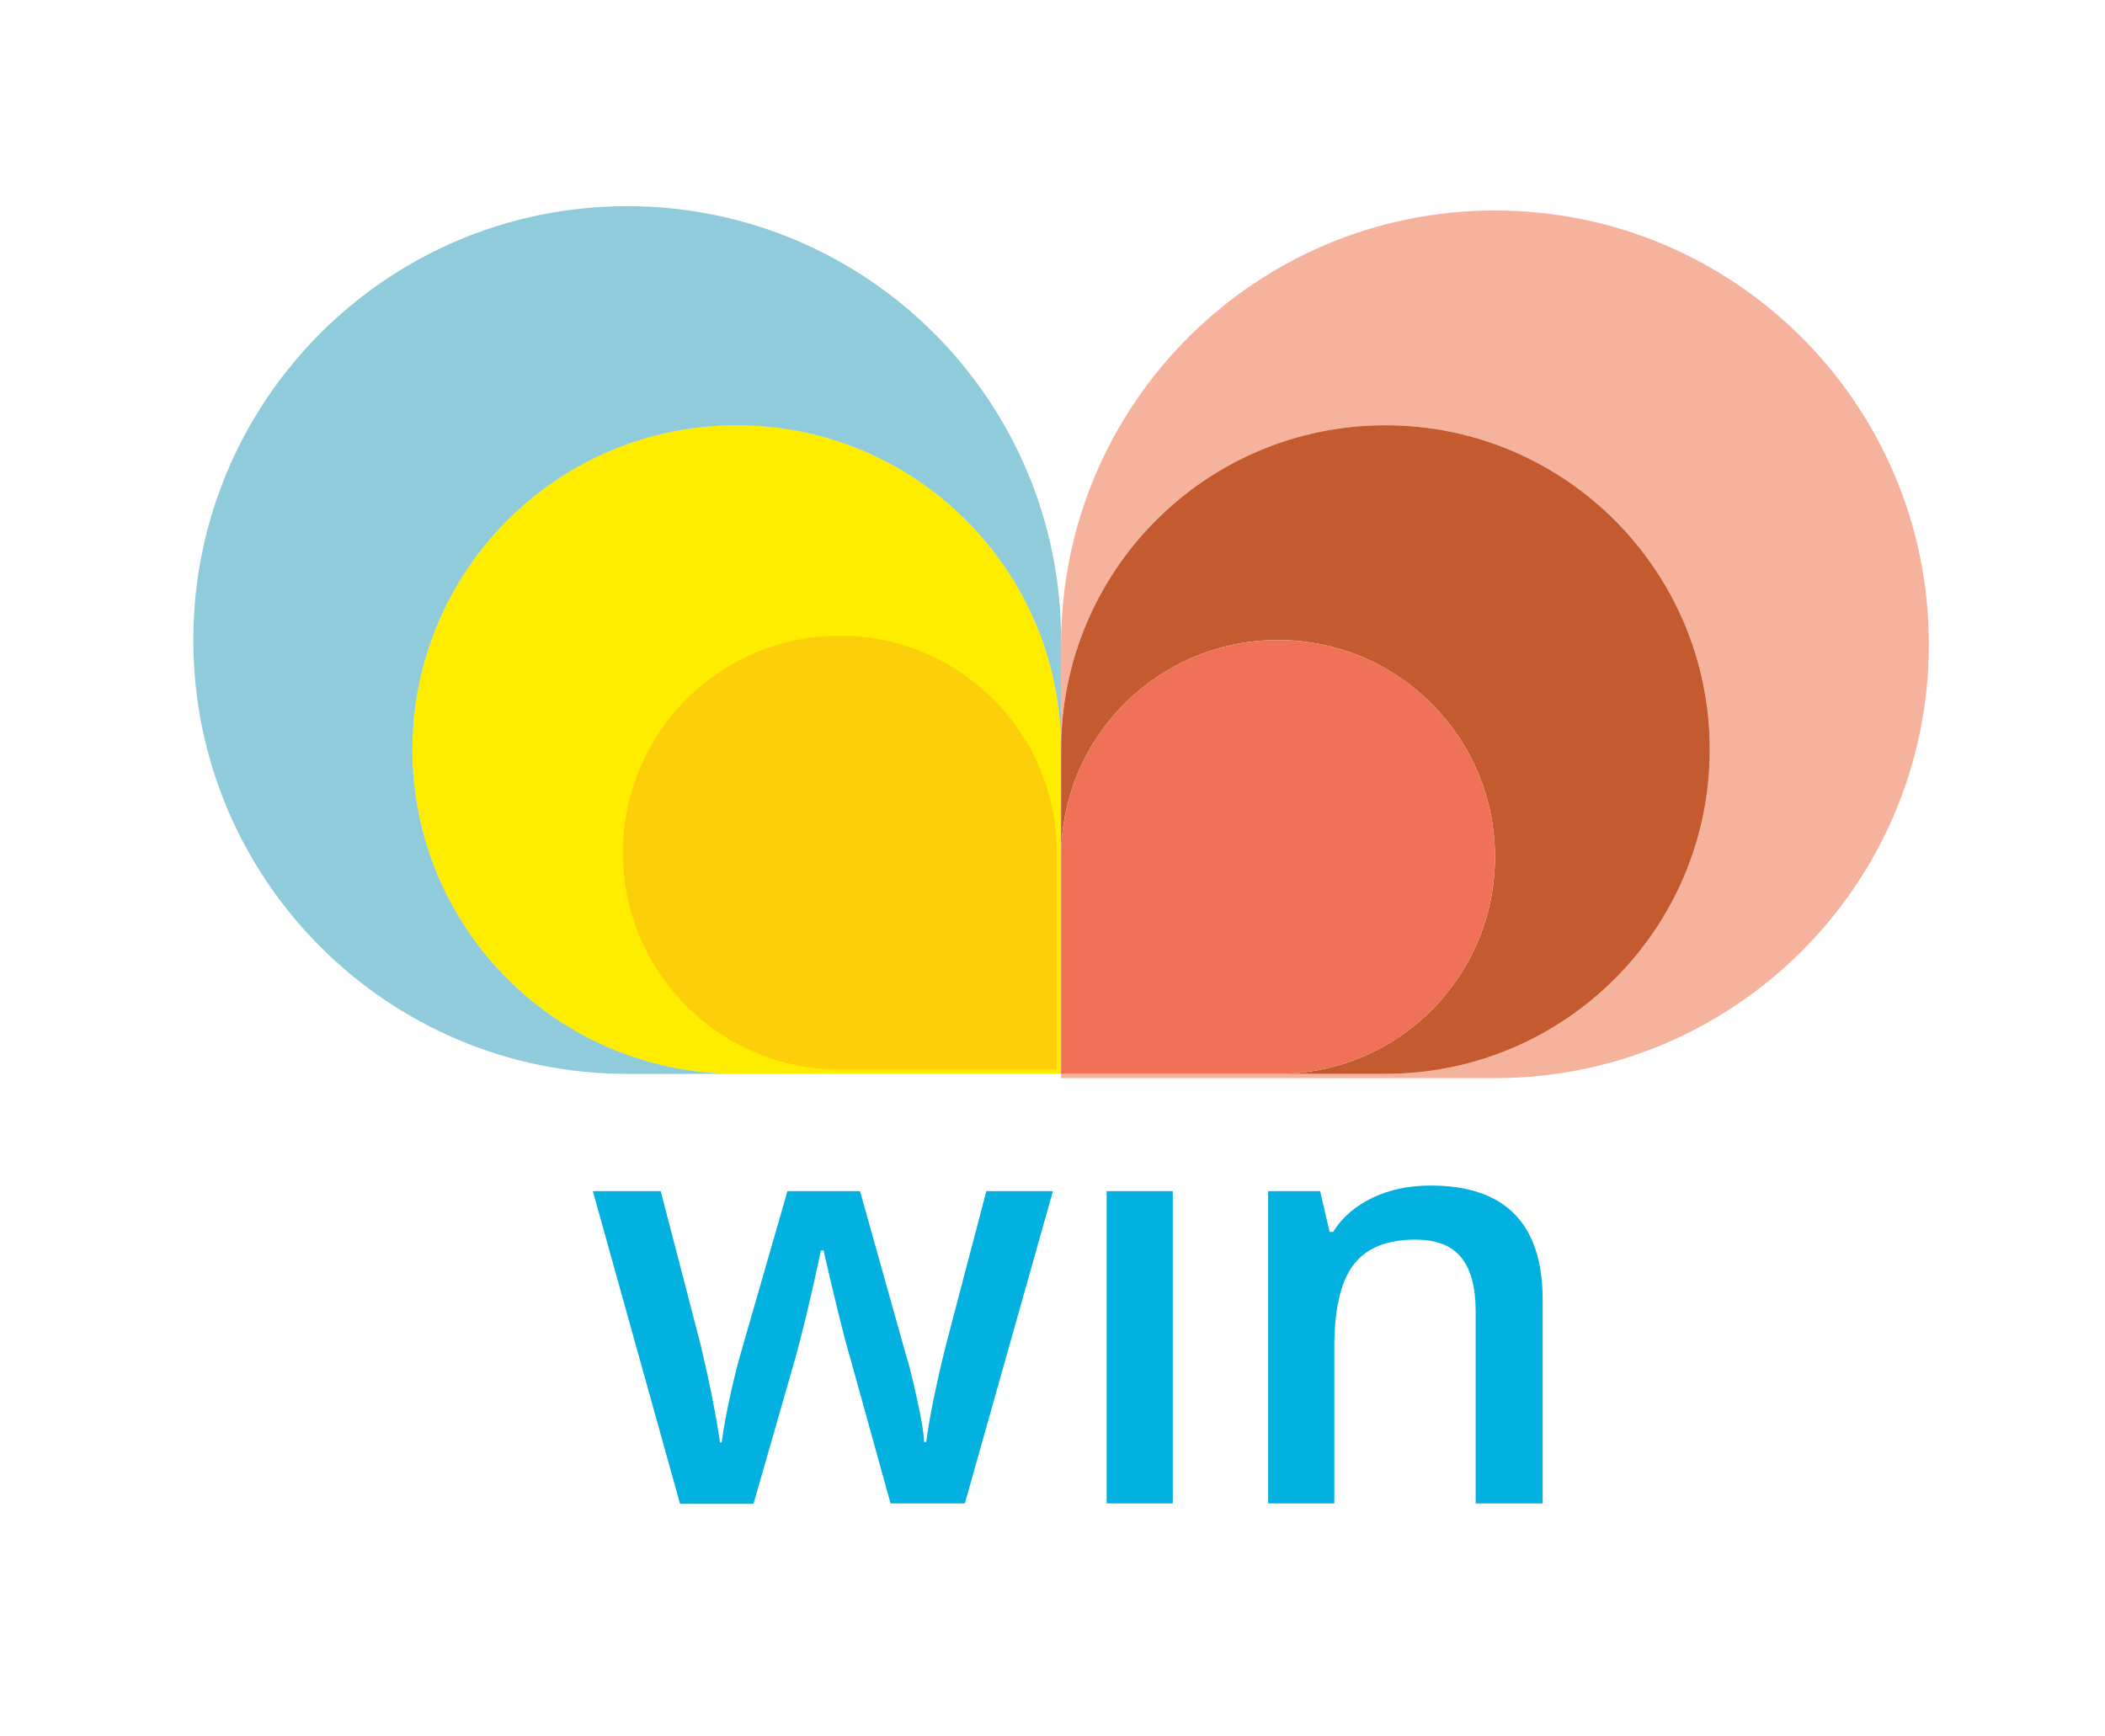
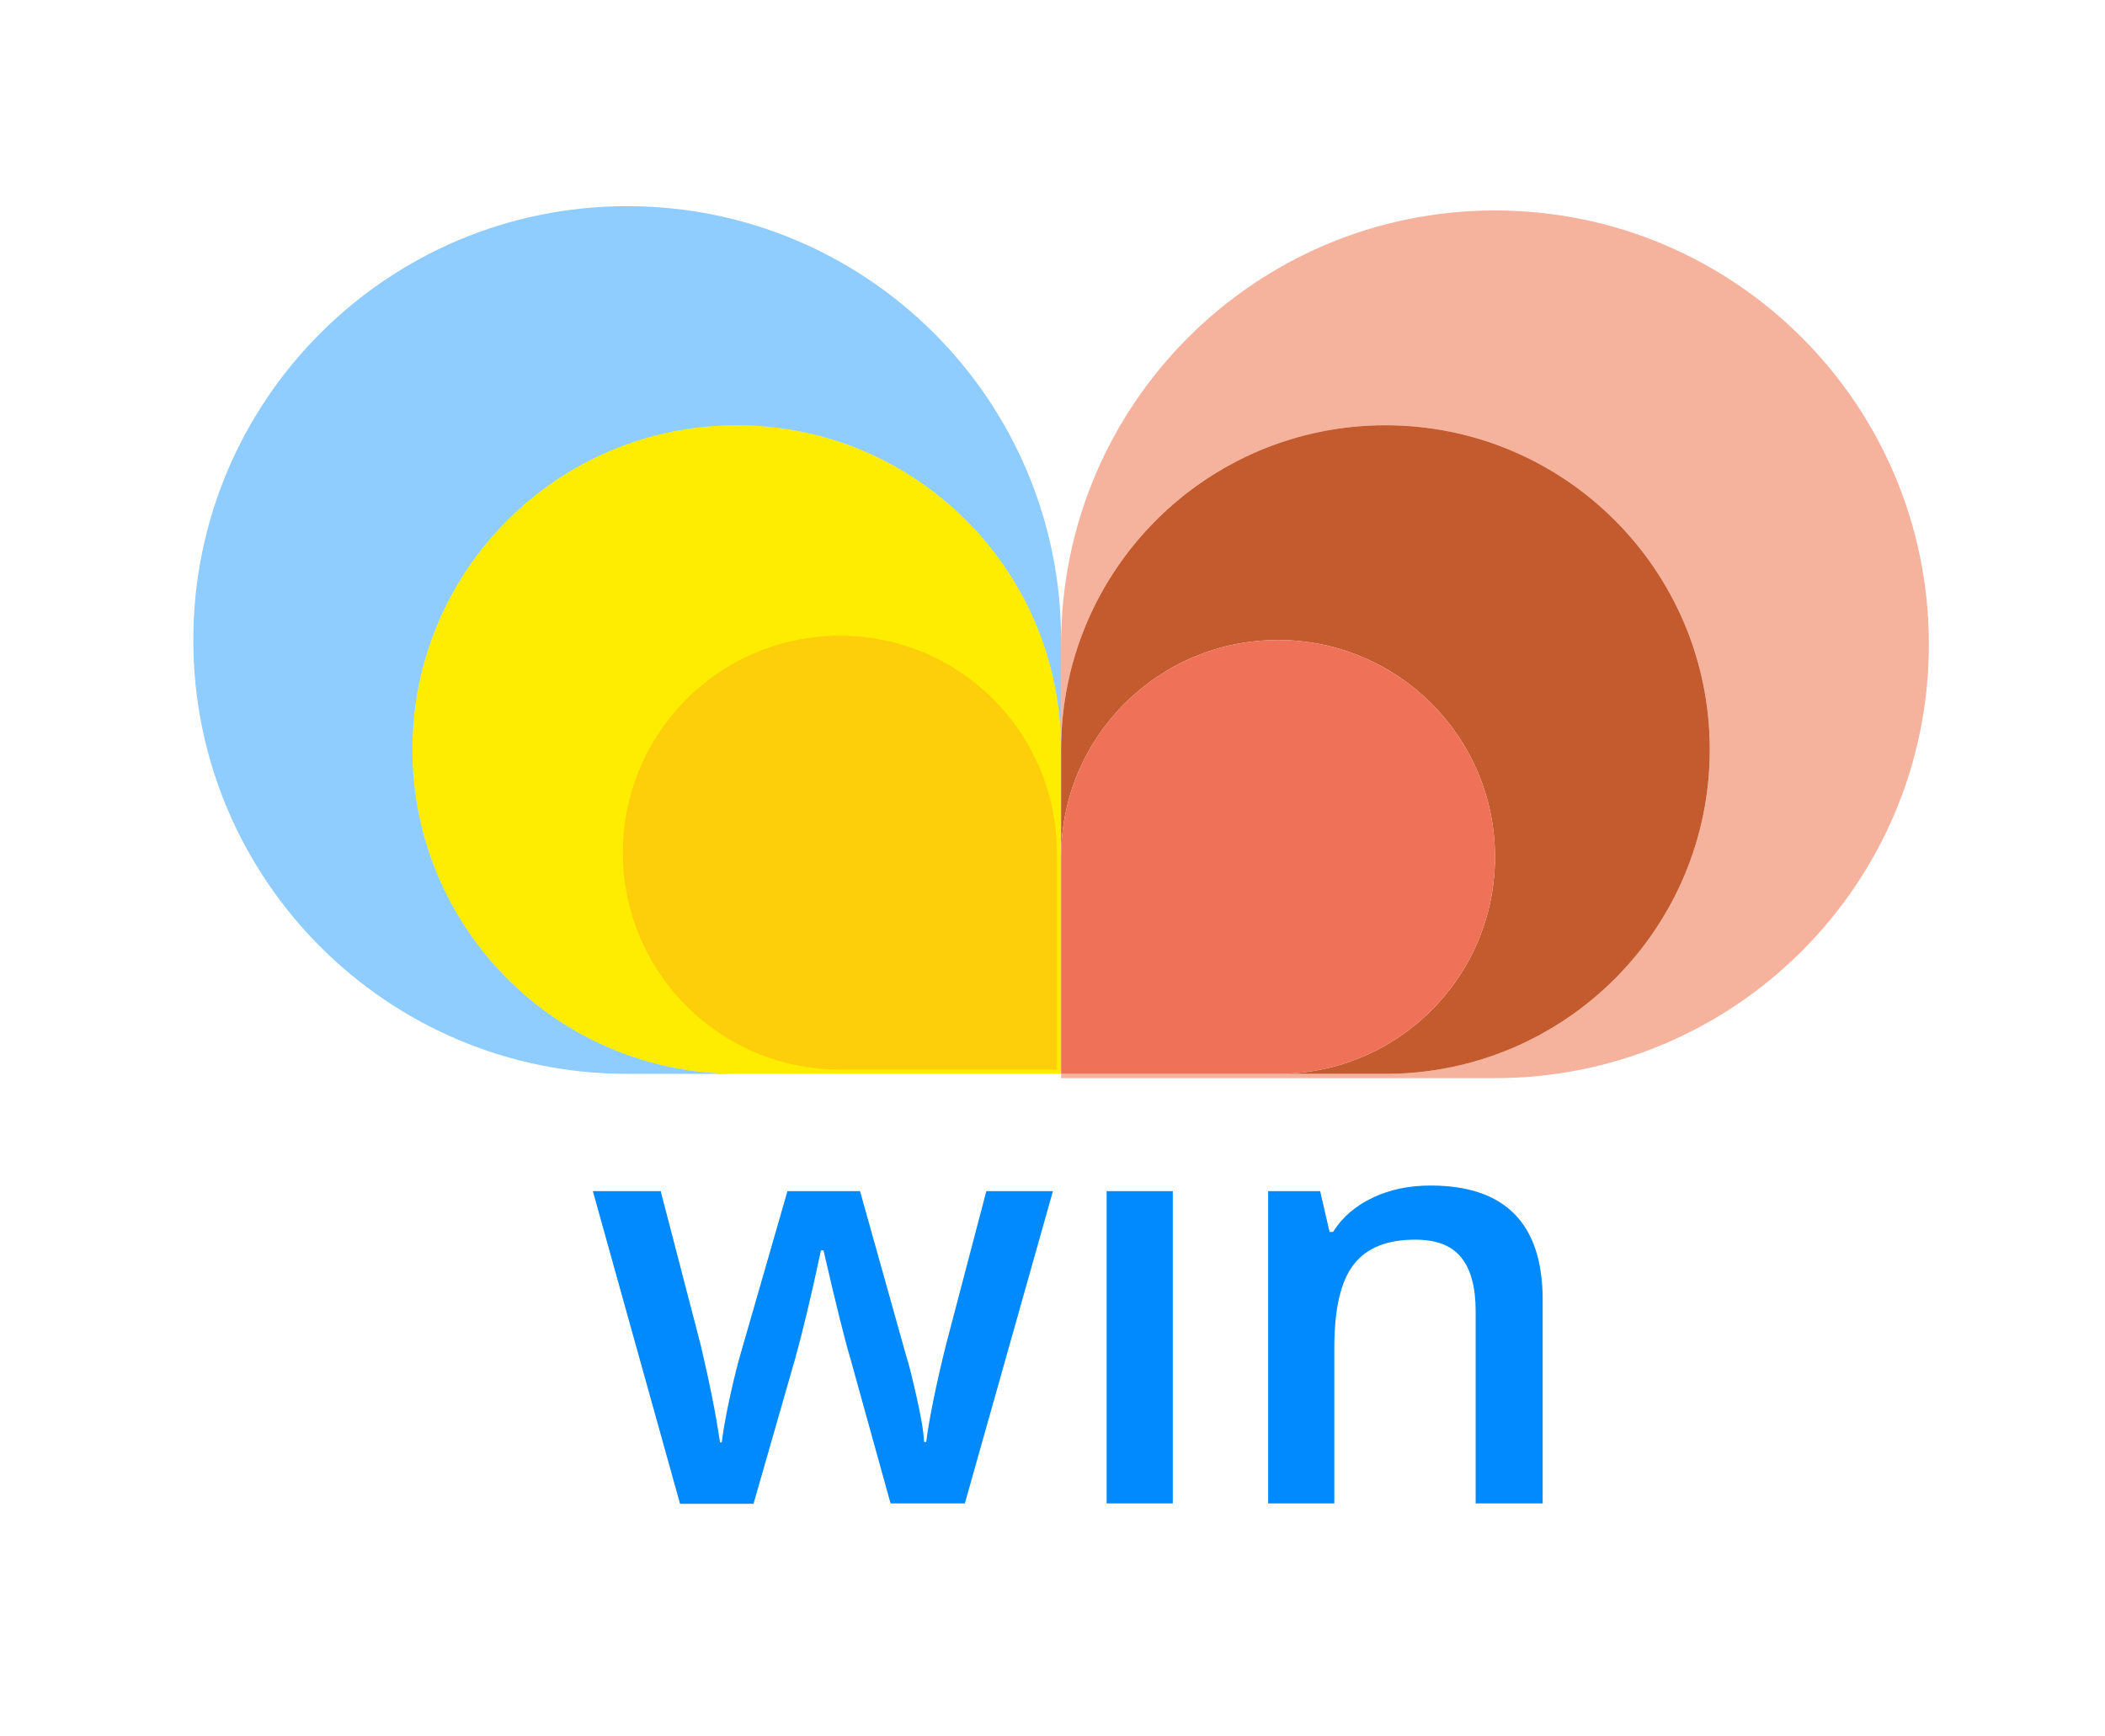
<svg xmlns="http://www.w3.org/2000/svg" version="1.1" id="Capa_1" x="0px" y="0px" viewBox="0 0 490 404" style="enable-background:new 0 0 490 404;" xml:space="preserve">
  <style type="text/css">
- 	.st0{fill:#02B1E0;}
+ 	.st0{fill:#008AFE;}
	.st1{fill:#FFED00;}
	.st2{opacity:0.44;}
- 	.st3{fill:#0088AE;}
- 	.st4{fill:#E95123;}
- 	.st5{fill:#C45B2E;}
- 	.st6{fill:#FDCE0A;}
- 	.st7{fill:#EE7158;}
+ 	.st3{fill:#E95123;}
+ 	.st4{fill:#C45B2E;}
+ 	.st5{fill:#FDCE0A;}
+ 	.st6{fill:#EE7158;}
</style>
+   <path class="st0" d="M359,350h-15.5v-44.7c0-5.6-1.1-9.8-3.4-12.6c-2.3-2.8-5.8-4.1-10.7-4.1c-6.5,0-11.3,1.9-14.3,5.8  s-4.5,10.3-4.5,19.4V350h-15.4v-72.7h12.1l2.2,9.5h0.8c2.2-3.5,5.3-6.1,9.3-8s8.5-2.8,13.4-2.8c17.4,0,26.1,8.9,26.1,26.6V350H359z   M273,350h-15.4v-72.7H273V350z M207.3,350l-9.4-33.9c-1.1-3.6-3.2-11.9-6.2-25h-0.6c-2.5,11.8-4.6,20.2-6,25.2l-9.7,33.8h-17.1  L138,277.3h15.8l9.3,35.8c2.1,8.9,3.6,16.4,4.5,22.7h0.4c0.4-3.2,1.1-6.9,2-11s1.7-7.2,2.3-9.3l11-38.2h16.9l10.7,38.2  c0.7,2.1,1.5,5.4,2.5,9.9c1,4.4,1.6,7.9,1.7,10.3h0.5c0.7-5.4,2.2-12.9,4.6-22.6l9.4-35.8h15.5L224.6,350H207.3z" />
  <g>
-     <path class="st0" d="M359,350h-15.5v-44.7c0-5.6-1.1-9.8-3.4-12.6c-2.3-2.8-5.8-4.1-10.7-4.1c-6.5,0-11.3,1.9-14.3,5.8   c-3,3.9-4.5,10.3-4.5,19.4V350h-15.4v-72.7h12.1l2.2,9.5h0.8c2.2-3.5,5.3-6.1,9.3-8c4-1.9,8.5-2.8,13.4-2.8   c17.4,0,26.1,8.9,26.1,26.6V350z M273,350h-15.4v-72.7H273V350z M207.3,350l-9.4-33.9c-1.1-3.6-3.2-11.9-6.2-25h-0.6   c-2.5,11.8-4.6,20.2-6,25.2l-9.7,33.8h-17.1L138,277.3h15.8l9.3,35.8c2.1,8.9,3.6,16.4,4.5,22.7h0.4c0.4-3.2,1.1-6.9,2-11   c0.9-4.1,1.7-7.2,2.3-9.3l11-38.2h16.9l10.7,38.2c0.7,2.1,1.5,5.4,2.5,9.9c1,4.4,1.6,7.9,1.7,10.3h0.5c0.7-5.4,2.2-12.9,4.6-22.6   l9.4-35.8h15.5L224.6,350H207.3z" />
-     <g>
-       <path class="st1" d="M171.5,99c41.7,0,75.5,33.8,75.5,75.5V250h-75.5c-41.7,0-75.5-33.8-75.5-75.5C96,132.8,129.8,99,171.5,99" />
-     </g>
-     <g class="st2">
-       <path class="st3" d="M146,48C90.2,48,45,93.2,45,149s45.2,101,101,101h101h-75.5c-41.7,0-75.5-33.8-75.5-75.5    c0-41.7,33.8-75.5,75.5-75.5s75.5,33.8,75.5,75.5V149C247,93.2,201.8,48,146,48" />
-     </g>
-     <g class="st2">
-       <path class="st4" d="M348,49c-55.8,0-101,45.2-101,101v24.5V250v1h101c55.8,0,101-45.2,101-101C449,94.2,403.8,49,348,49 M247,250    v-75.5c0-41.7,33.8-75.5,75.5-75.5s75.5,33.8,75.5,75.5c0,41.7-33.8,75.5-75.5,75.5H247z" />
-     </g>
-     <g>
-       <path class="st5" d="M322.5,99c-41.7,0-75.5,33.8-75.5,75.5V250h75.5c41.7,0,75.5-33.8,75.5-75.5C398,132.8,364.2,99,322.5,99     M247,250v-50.5c0-27.9,22.6-50.5,50.5-50.5c27.9,0,50.5,22.6,50.5,50.5c0,27.9-22.6,50.5-50.5,50.5H247z" />
-     </g>
-     <path class="st6" d="M195.5,148c-27.9,0-50.5,22.6-50.5,50.5c0,27.9,22.6,50.5,50.5,50.5H246v-50.5C246,170.6,223.4,148,195.5,148" />
-     <path class="st7" d="M297.5,149c-27.9,0-50.5,22.6-50.5,50.5V250h50.5c27.9,0,50.5-22.6,50.5-50.5C348,171.6,325.4,149,297.5,149" />
+     <path class="st1" d="M171.5,99c41.7,0,75.5,33.8,75.5,75.5V250h-75.5c-41.7,0-75.5-33.8-75.5-75.5S129.8,99,171.5,99" />
  </g>
+   <g class="st2">
+     <path class="st0" d="M146,48C90.2,48,45,93.2,45,149s45.2,101,101,101h101h-75.5c-41.7,0-75.5-33.8-75.5-75.5S129.8,99,171.5,99   s75.5,33.8,75.5,75.5V149C247,93.2,201.8,48,146,48" />
+   </g>
+   <g class="st2">
+     <path class="st3" d="M348,49c-55.8,0-101,45.2-101,101v24.5V250v1h101c55.8,0,101-45.2,101-101S403.8,49,348,49 M247,250v-75.5   c0-41.7,33.8-75.5,75.5-75.5s75.5,33.8,75.5,75.5S364.2,250,322.5,250H247z" />
+   </g>
+   <g>
+     <path class="st4" d="M322.5,99c-41.7,0-75.5,33.8-75.5,75.5V250h75.5c41.7,0,75.5-33.8,75.5-75.5S364.2,99,322.5,99 M247,250v-50.5   c0-27.9,22.6-50.5,50.5-50.5s50.5,22.6,50.5,50.5S325.4,250,297.5,250H247z" />
+   </g>
+   <path class="st5" d="M195.5,148c-27.9,0-50.5,22.6-50.5,50.5s22.6,50.5,50.5,50.5H246v-50.5C246,170.6,223.4,148,195.5,148" />
+   <path class="st6" d="M297.5,149c-27.9,0-50.5,22.6-50.5,50.5V250h50.5c27.9,0,50.5-22.6,50.5-50.5S325.4,149,297.5,149" />
</svg>
